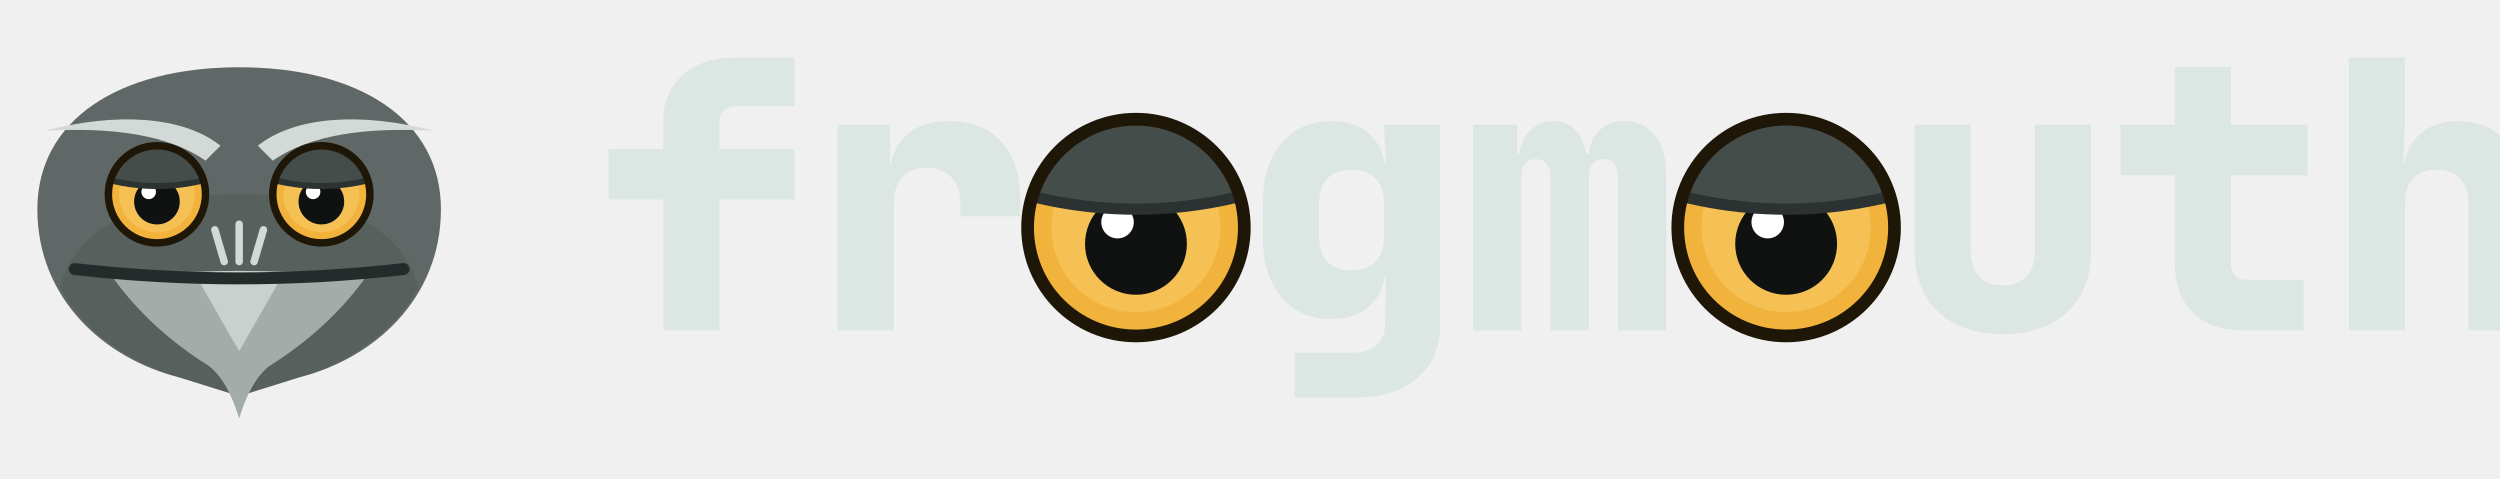
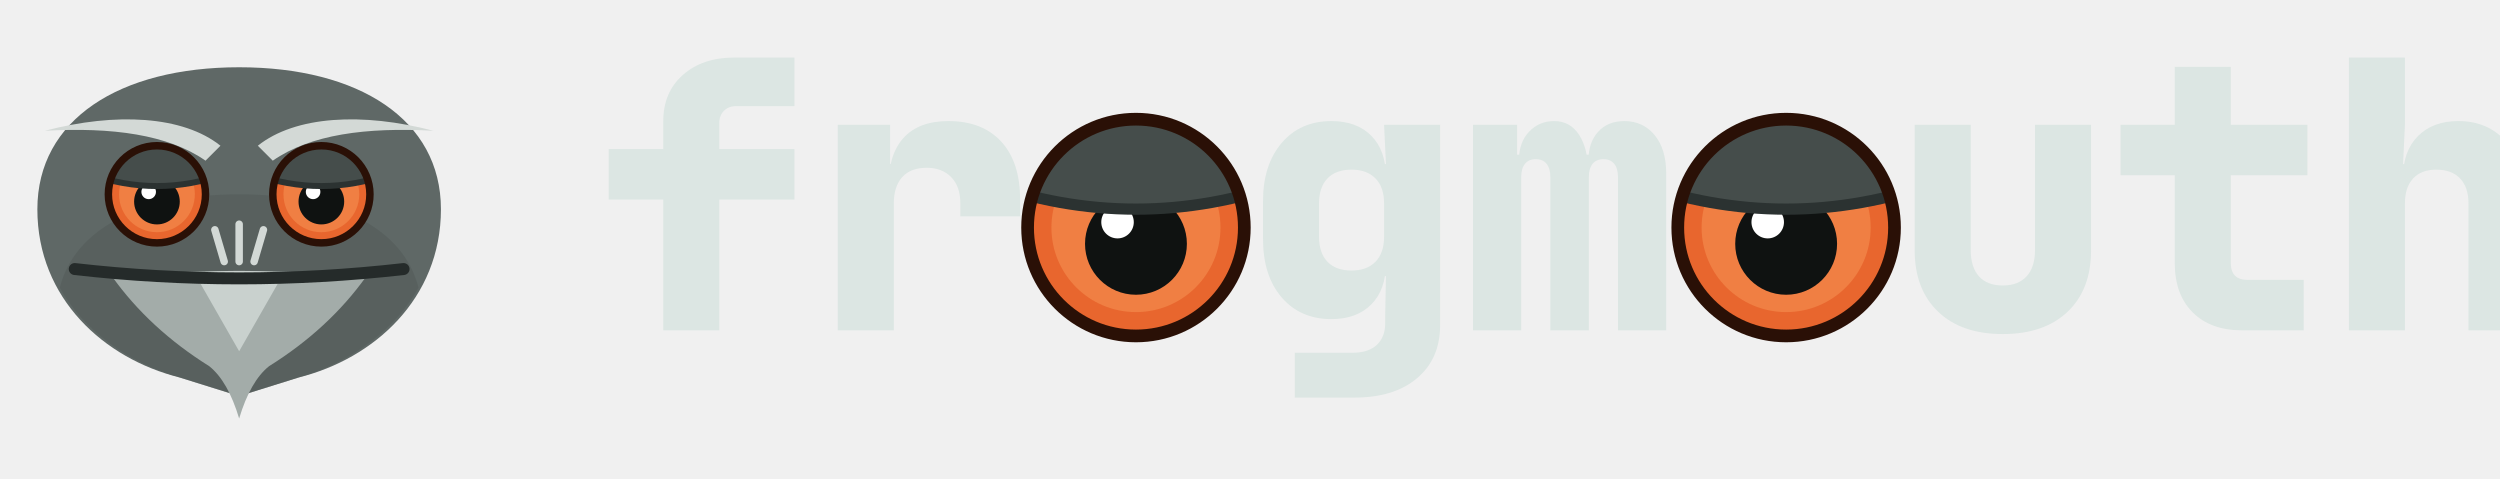
<svg xmlns="http://www.w3.org/2000/svg" viewBox="0 0 669.04 128" width="669.04" height="128" role="img" aria-label="frogmouth">
  <style>.lid{transform-box:fill-box;animation:blink 7s infinite}@keyframes blink{0%,93%,100%{transform:none}95%{transform:translateY(38%)}}@media (prefers-reduced-motion:reduce){.lid{animation:none}}</style>
  <g transform="translate(0 0) scale(1)">
    <path fill="#5F6866" d="M10 56C10 32 32 18 64 18C96 18 118 32 118 56C118 80 100 96 80 101L64 106L48 101C28 96 10 80 10 56Z" />
    <path fill="#4F5755" opacity="0.45" d="M16 77C20 61 38 52 64 52C90 52 108 61 112 77C106 88 94 97 80 101L64 106L48 101C34 97 22 88 16 77Z" />
    <path fill="#D3D9D6" d="M59 39C49 31 31 30 12 35C30 34 45 36 55 43Z" />
    <path fill="#D3D9D6" d="M69 39C79 31 97 30 116 35C98 34 83 36 73 43Z" />
    <g transform="translate(42 52)">
      <clipPath id="e17">
        <circle r="12.5" />
      </clipPath>
-       <circle r="13" fill="#F2B33D" />
-       <circle r="10.14" fill="#F7C860" opacity=".7" />
+       <circle r="13" fill="#E8662E" />
+       <circle r="10.14" fill="#F38A4C" opacity=".7" />
      <g clip-path="url(#e17)">
        <circle cy="1.95" r="6.11" fill="#0F1211" />
        <circle cx="-2.21" cy="-0.65" r="1.95" fill="#FFFFFF" />
        <g class="lid">
          <path fill="#454D4B" d="M-18.2 -39H18.2V-5.46Q0 1.04 -18.2 -5.46Z" />
          <path fill="none" stroke="#2B3231" stroke-width="1.6" stroke-linecap="round" d="M-18.2 -5.46Q0 1.04 18.2 -5.46" />
        </g>
      </g>
-       <circle r="13" fill="none" stroke="#1E1606" stroke-width="2" />
+       <circle r="13" fill="none" stroke="#2A1006" stroke-width="2" />
    </g>
    <g transform="translate(86 52)">
      <clipPath id="e18">
        <circle r="12.5" />
      </clipPath>
-       <circle r="13" fill="#F2B33D" />
-       <circle r="10.14" fill="#F7C860" opacity=".7" />
+       <circle r="13" fill="#E8662E" />
+       <circle r="10.14" fill="#F38A4C" opacity=".7" />
      <g clip-path="url(#e18)">
        <circle cy="1.95" r="6.11" fill="#0F1211" />
        <circle cx="-2.21" cy="-0.65" r="1.95" fill="#FFFFFF" />
        <g class="lid">
          <path fill="#454D4B" d="M-18.2 -39H18.2V-5.46Q0 1.04 -18.2 -5.46Z" />
          <path fill="none" stroke="#2B3231" stroke-width="1.6" stroke-linecap="round" d="M-18.2 -5.46Q0 1.04 18.2 -5.46" />
        </g>
      </g>
-       <circle r="13" fill="none" stroke="#1E1606" stroke-width="2" />
+       <circle r="13" fill="none" stroke="#2A1006" stroke-width="2" />
    </g>
    <path fill="#A3ACA9" d="M30 74Q64 71 98 74Q88 88 72 98Q67 102 64 112Q61 102 56 98Q40 88 30 74Z" />
    <path fill="#C9D1CE" d="M52 73Q64 72 76 73L64 94Z" />
    <path fill="none" stroke="#252B2A" stroke-width="3.2" stroke-linecap="round" d="M20 72Q42 74.5 64 74.5Q86 74.5 108 72" />
    <path fill="none" stroke="#D3D9D6" stroke-width="2" stroke-linecap="round" d="M64 70V60M60 70L57.5 61.5M68 70L70.5 61.5" />
  </g>
  <g transform="translate(158 88.4) scale(0.1)">
    <g fill="#DCE6E3">
      <path transform="translate(0 0) scale(1 -1)" d="M195 0V350H49V485H195V560Q195 637 247.5 683.5Q300 730 385 730H546V600H390Q370 600 357.5 587.5Q345 575 345 555V485H546V350H345V0Z" />
      <path transform="translate(580 0) scale(1 -1)" d="M82 0V550H222V445H260L217 381Q217 470 258.0 515.0Q299 560 378 560Q469 560 519.5 505.0Q570 450 570 350V305H410V340Q410 385 385.5 410.0Q361 435 320 435Q277 435 254.5 410.0Q232 385 232 340V0Z" />
      <path transform="translate(1740 0) scale(1 -1)" d="M145 -180V-60H300Q342 -60 364.5 -39.0Q387 -18 387 19V40L389 145H354L389 180Q389 109 350.0 69.5Q311 30 243 30Q160 30 110.0 88.0Q60 146 60 245V345Q60 443 110.0 501.5Q160 560 243 560Q311 560 350.0 520.5Q389 481 389 410L354 445H389L384 550H534V14Q534 -76 472.5 -128.0Q411 -180 305 -180ZM297 160Q338 160 361.0 183.5Q384 207 384 250V340Q384 383 361.0 406.5Q338 430 297 430Q255 430 232.5 406.5Q210 383 210 340V250Q210 207 232.5 183.5Q255 160 297 160Z" />
      <path transform="translate(2320 0) scale(1 -1)" d="M42 0V550H160V470H184L165 456Q165 503 192.0 531.5Q219 560 259 560Q302 560 326.0 523.0Q350 486 350 425L332 470H360L351 456Q351 503 377.0 531.5Q403 560 447 560Q497 560 528.0 522.5Q559 485 559 420V0H430V410Q430 433 420.0 445.5Q410 458 391 458Q372 458 362.0 445.5Q352 433 352 410V0H249V410Q249 433 239.0 445.5Q229 458 210 458Q191 458 181.0 445.5Q171 433 171 410V0Z" />
      <path transform="translate(3480 0) scale(1 -1)" d="M300 -10Q189 -10 126.5 50.0Q64 110 64 214V550H214V215Q214 169 236.0 144.5Q258 120 300 120Q341 120 363.5 144.5Q386 169 386 215V550H536V214Q536 109 473.0 49.5Q410 -10 300 -10Z" />
      <path transform="translate(4060 0) scale(1 -1)" d="M360 0Q276 0 228.0 48.0Q180 96 180 180V415H35V550H180V705H330V550H535V415H330V180Q330 135 375 135H525V0Z" />
      <path transform="translate(4640 0) scale(1 -1)" d="M66 0V730H216V550L211 445H255L211 410Q211 480 251.0 520.0Q291 560 359 560Q439 560 487.5 504.0Q536 448 536 355V0H386V340Q386 383 363.5 406.5Q341 430 300 430Q260 430 238.0 406.5Q216 383 216 340V0Z" />
    </g>
    <g transform="translate(1460 -275)">
      <clipPath id="e15">
        <circle r="289.5" />
      </clipPath>
-       <circle r="290" fill="#F2B33D" />
-       <circle r="226.2" fill="#F7C860" opacity=".7" />
+       <circle r="290" fill="#E8662E" />
+       <circle r="226.2" fill="#F38A4C" opacity=".7" />
      <g clip-path="url(#e15)">
        <circle cy="43.5" r="136.3" fill="#0F1211" />
        <circle cx="-49.3" cy="-14.5" r="43.5" fill="#FFFFFF" />
        <g class="lid">
          <path fill="#454D4B" d="M-406 -870H406V-121.8Q0 23.2 -406 -121.8Z" />
          <path fill="none" stroke="#2B3231" stroke-width="30" stroke-linecap="round" d="M-406 -121.8Q0 23.2 406 -121.8" />
        </g>
      </g>
-       <circle r="290" fill="none" stroke="#1E1606" stroke-width="34" />
+       <circle r="290" fill="none" stroke="#2A1006" stroke-width="34" />
    </g>
    <g transform="translate(3200 -275)">
      <clipPath id="e16">
        <circle r="289.5" />
      </clipPath>
-       <circle r="290" fill="#F2B33D" />
-       <circle r="226.2" fill="#F7C860" opacity=".7" />
+       <circle r="290" fill="#E8662E" />
+       <circle r="226.2" fill="#F38A4C" opacity=".7" />
      <g clip-path="url(#e16)">
        <circle cy="43.5" r="136.3" fill="#0F1211" />
        <circle cx="-49.3" cy="-14.5" r="43.5" fill="#FFFFFF" />
        <g class="lid">
          <path fill="#454D4B" d="M-406 -870H406V-121.8Q0 23.2 -406 -121.8Z" />
          <path fill="none" stroke="#2B3231" stroke-width="30" stroke-linecap="round" d="M-406 -121.8Q0 23.2 406 -121.8" />
        </g>
      </g>
-       <circle r="290" fill="none" stroke="#1E1606" stroke-width="34" />
+       <circle r="290" fill="none" stroke="#2A1006" stroke-width="34" />
    </g>
  </g>
</svg>
